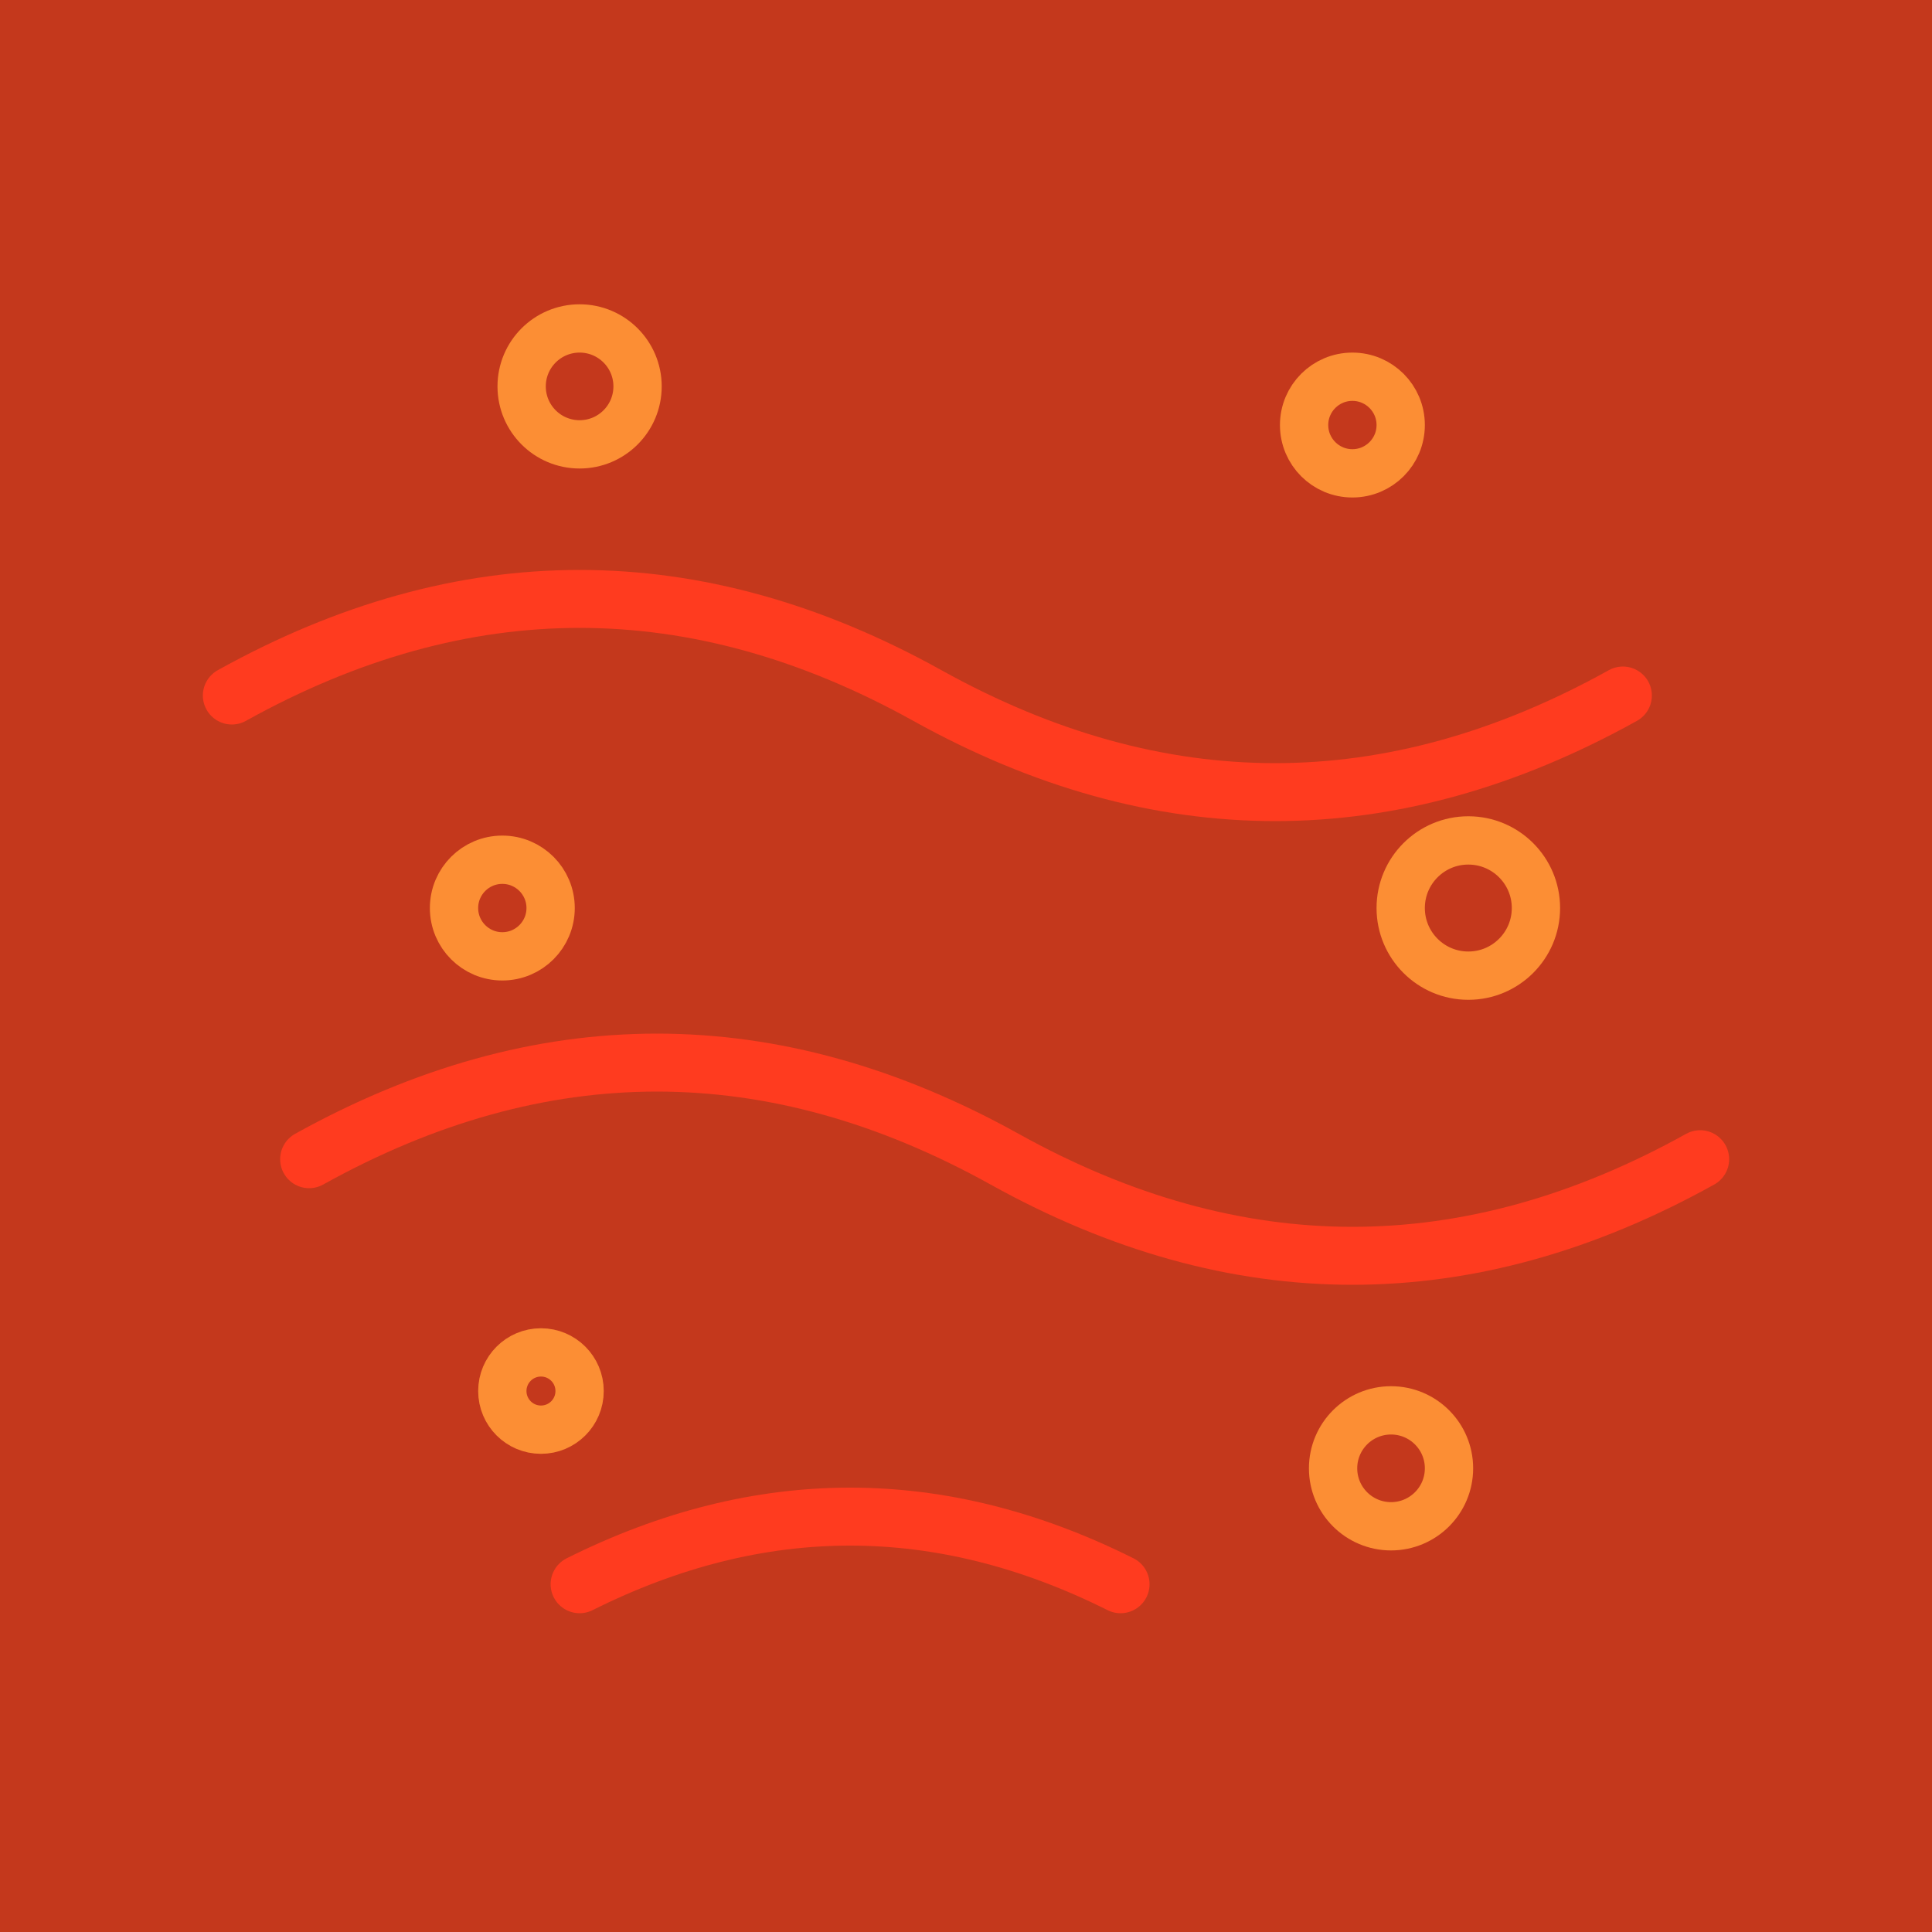
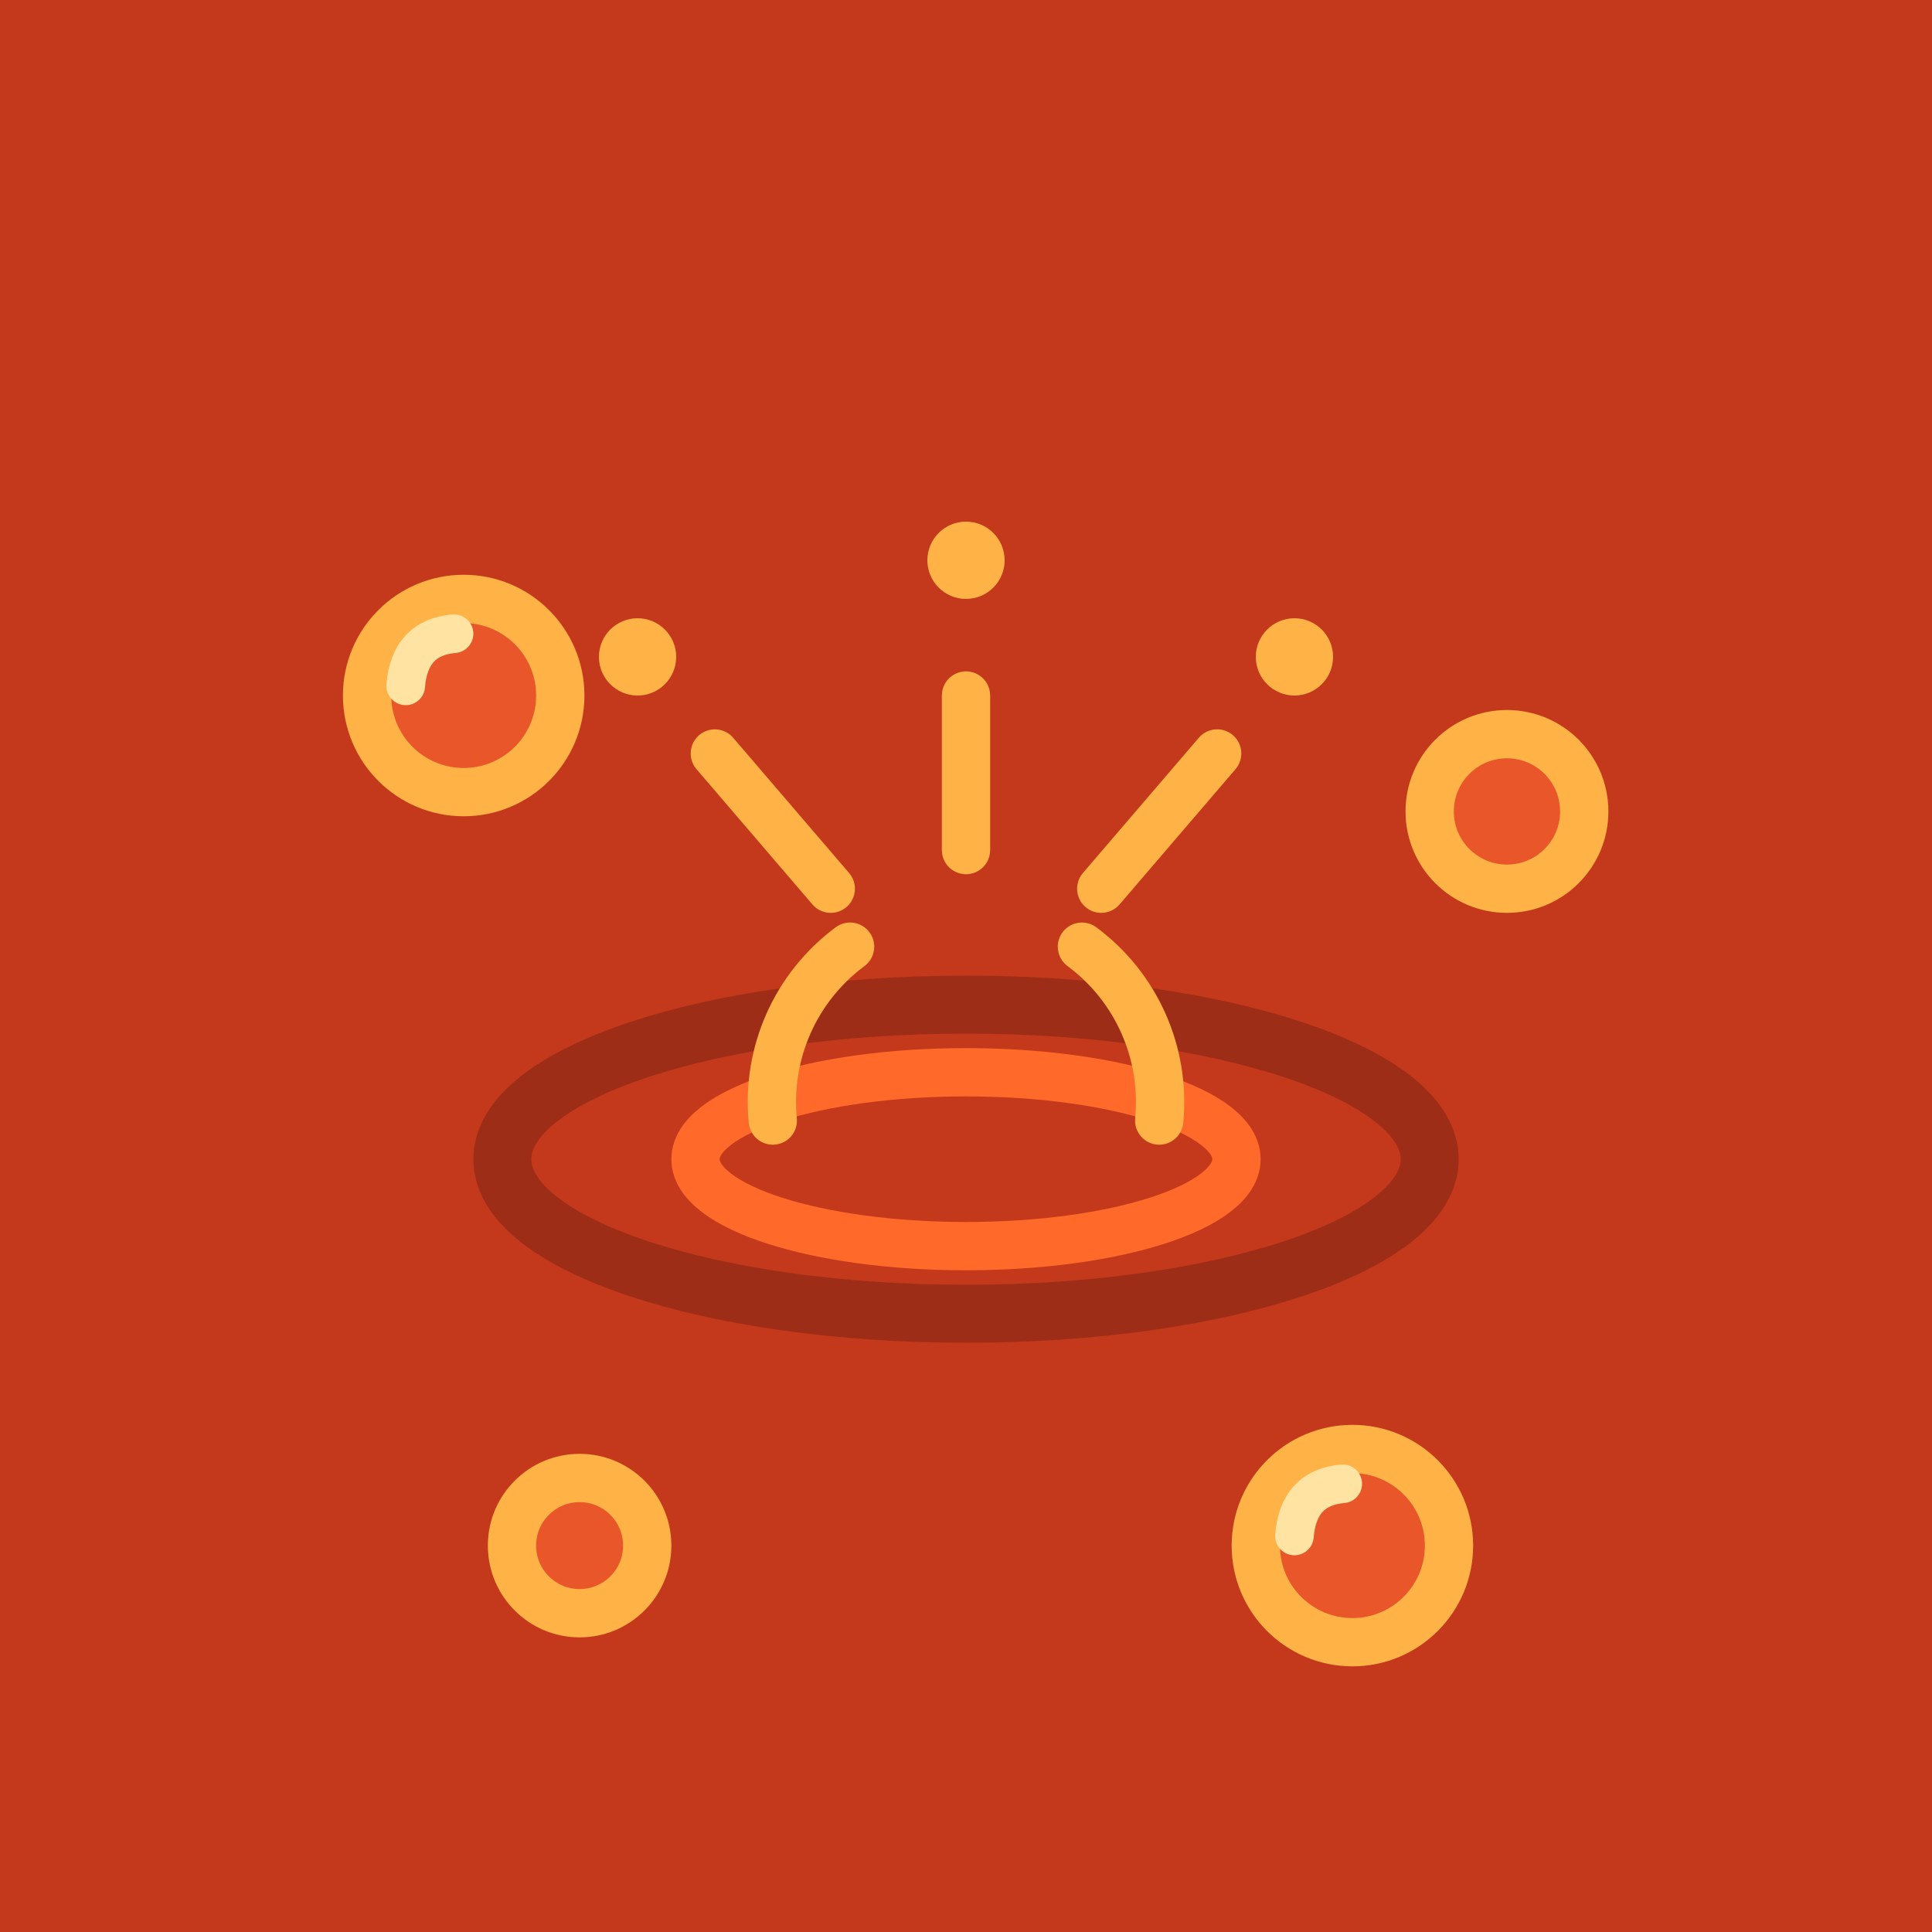
<svg xmlns="http://www.w3.org/2000/svg" viewBox="0 0 100 100" fill="none" stroke-linecap="round" stroke-linejoin="round">
  <rect width="100" height="100" fill="#c4381c" />
  <g stroke="#9d2d16" stroke-width="3">
-     <g stroke="#ff3b1f">
-       <path d="M 12 36 Q 30 26 48 36 T 84 36" />
-       <path d="M 16 60 Q 34 50 52 60 T 88 60" />
-       <path d="M 30 82 Q 44 75 58 82" />
-     </g>
+     <ellipse cx="50" cy="60" rx="24" ry="8" />
  </g>
-   <g stroke="#762211" stroke-width="2.5">
-     <g stroke="#fc8e34">
-       <circle cx="30" cy="20" r="3" />
-       <circle cx="70" cy="22" r="2.5" />
-       <circle cx="26" cy="47" r="2.5" />
-       <circle cx="76" cy="47" r="3.5" />
-       <circle cx="72" cy="76" r="3" />
-       <circle cx="28" cy="72" r="2" />
-     </g>
+   <g stroke="#ff6a2a" stroke-width="2.5">
+     <ellipse cx="50" cy="60" rx="14" ry="4.5" />
+   </g>
+   <g stroke="#ffb347" stroke-width="2.5">
+     <path d="M 40 58 A 10 10 0 0 1 44 49" />
+     <path d="M 56 49 A 10 10 0 0 1 60 58" />
+     <path d="M 50 44 L 50 36" />
+     <path d="M 43 46 L 37 39" />
+     <path d="M 57 46 L 63 39" />
+   </g>
+   <g fill="#ffb347">
+     <circle cx="50" cy="29" r="2" />
+     <circle cx="33" cy="34" r="2" />
+     <circle cx="67" cy="34" r="2" />
+   </g>
+   <g fill="#e8562a" stroke="#ffb347" stroke-width="2.5">
+     <circle cx="24" cy="36" r="5" />
+     <circle cx="78" cy="42" r="4" />
+     <circle cx="30" cy="80" r="3.5" />
+     <circle cx="70" cy="80" r="5" />
+   </g>
+   <g stroke="#ffe3a3" stroke-width="2">
+     <path d="M 21.0 35.5 Q 21.2 33.0 23.5 32.8" />
+     <path d="M 67.0 79.5 Q 67.2 77.0 69.5 76.8" />
  </g>
</svg>
